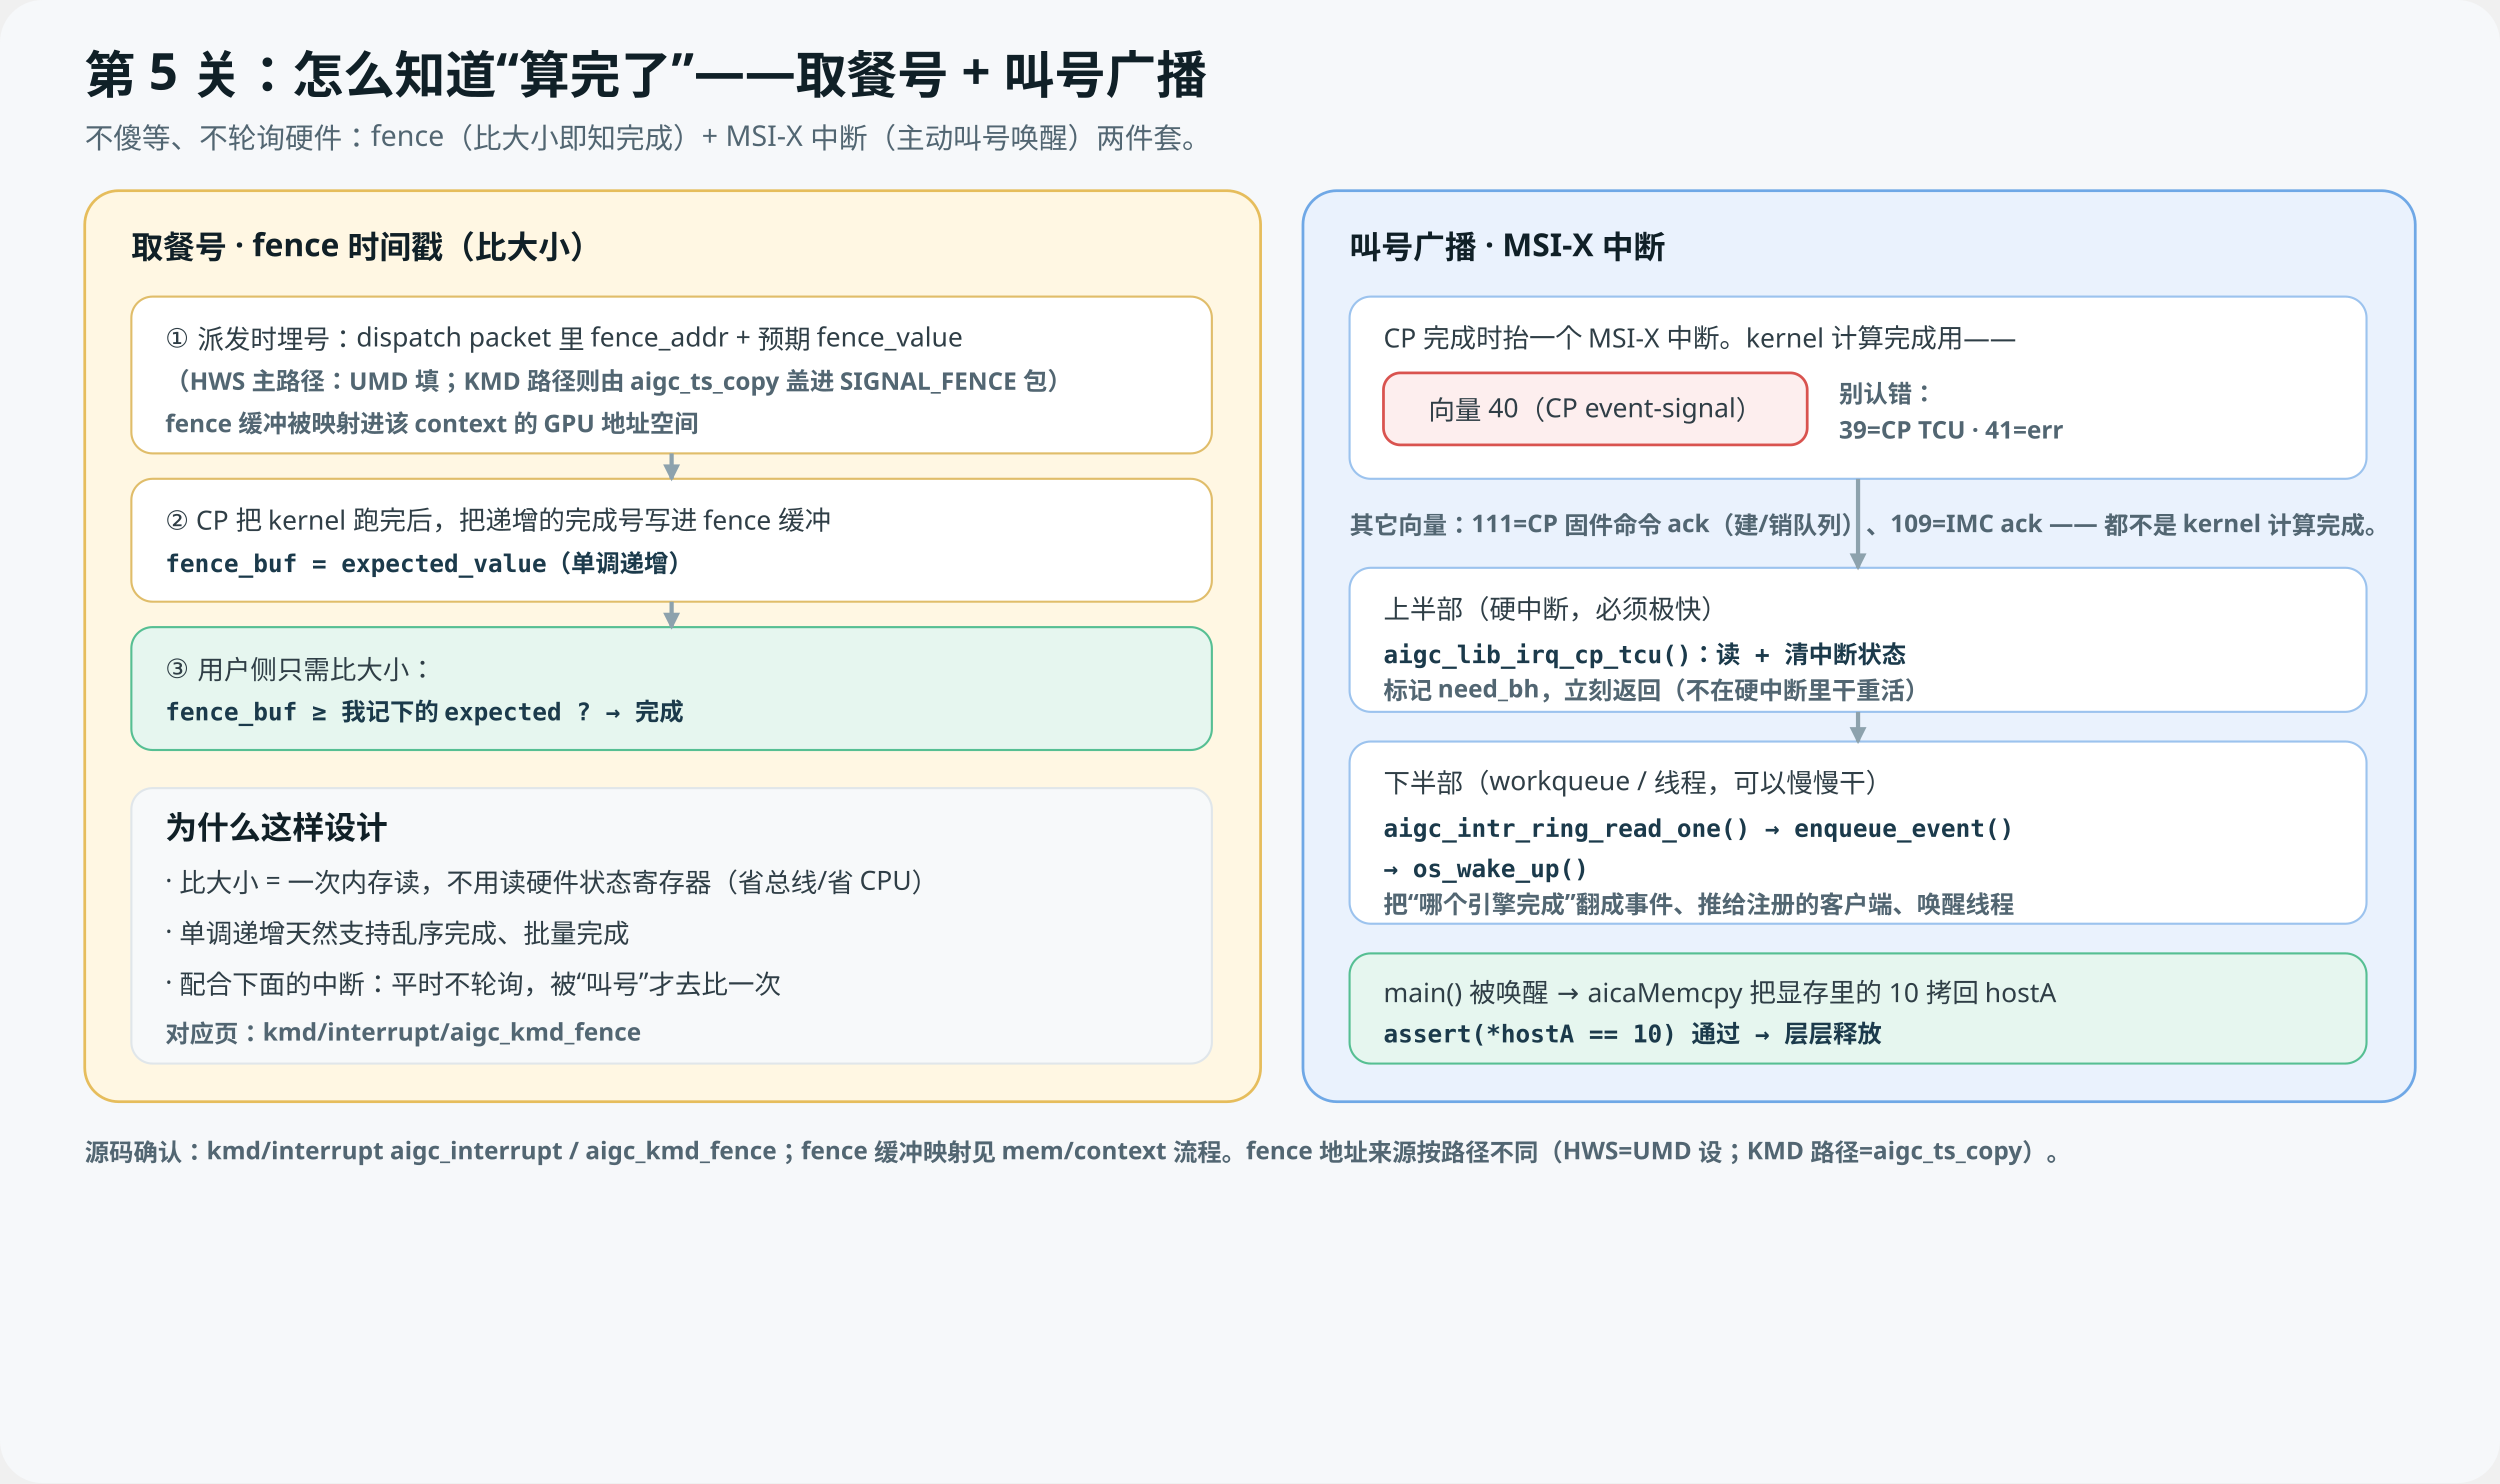
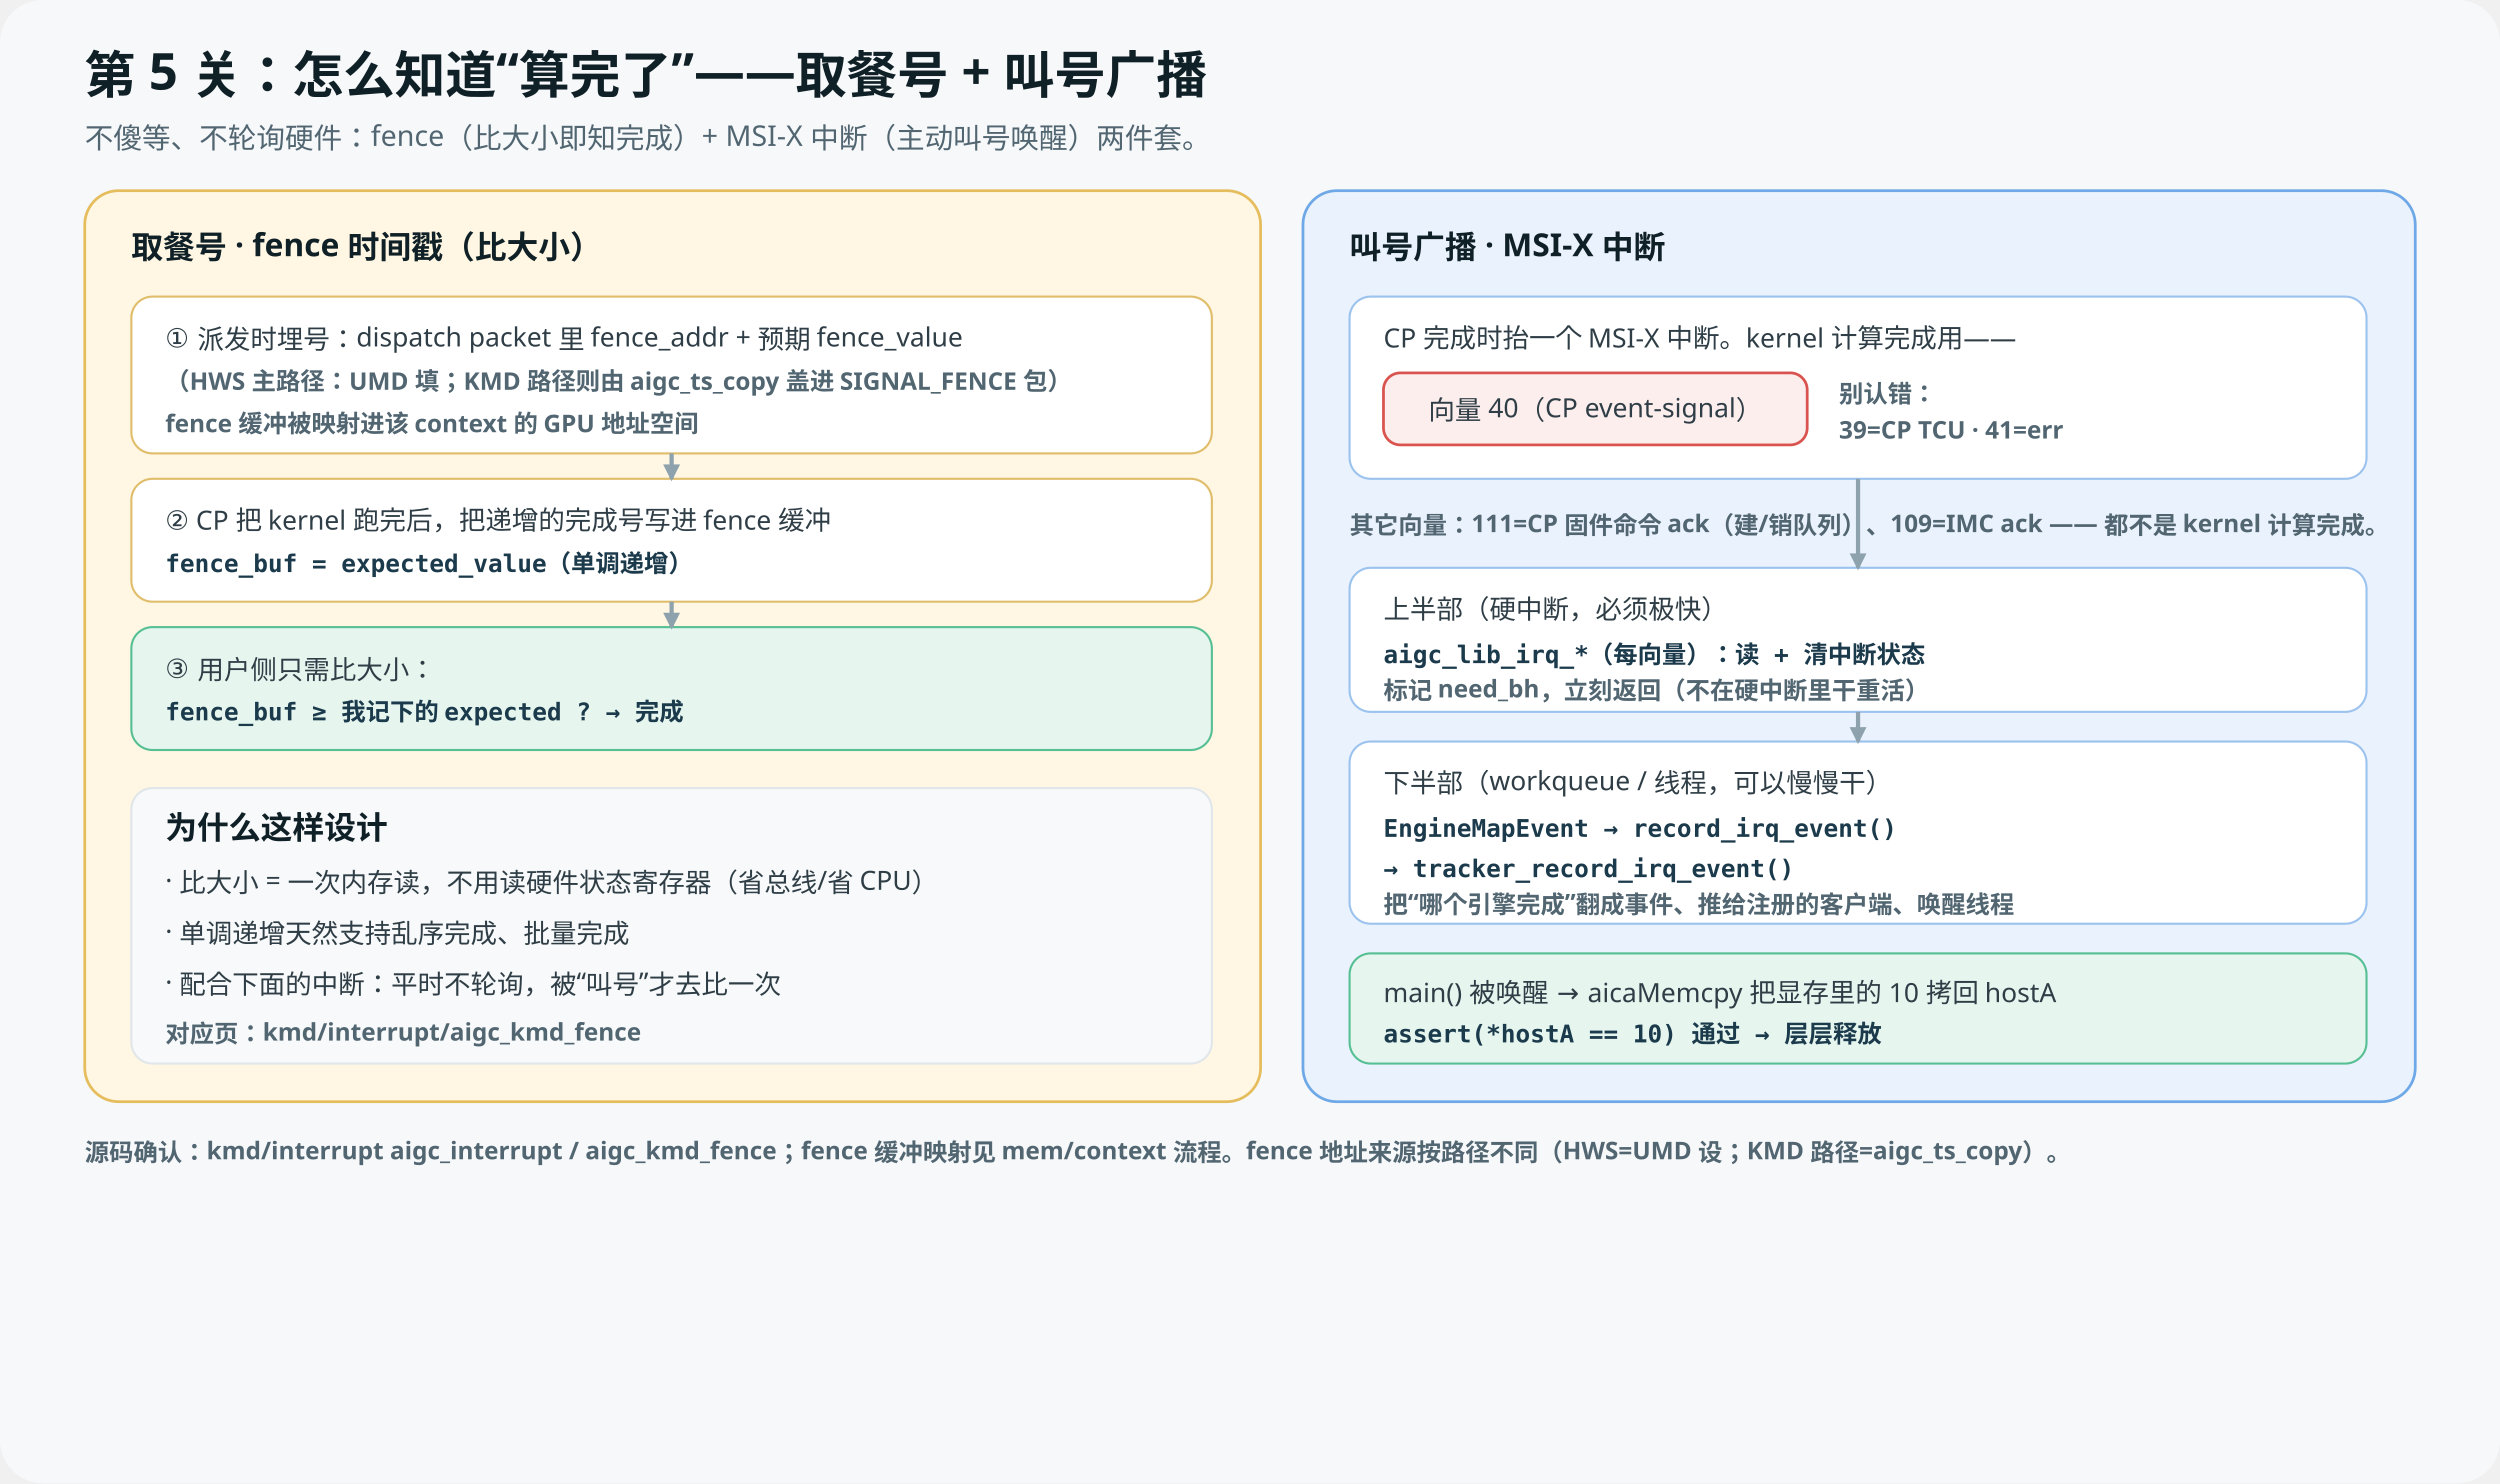
<svg xmlns="http://www.w3.org/2000/svg" width="1180" height="700" viewBox="0 0 1180 700" role="img" aria-labelledby="t d">
  <defs>
    <style>
      .title{font:800 24px ui-sans-serif,system-ui,"Segoe UI",sans-serif;fill:#102027}
      .sub{font:500 13.5px ui-sans-serif,system-ui,"Segoe UI",sans-serif;fill:#526672}
      .h{font:800 15px ui-sans-serif,system-ui,"Segoe UI",sans-serif;fill:#102027}
      .b{font:500 12.5px ui-sans-serif,system-ui,"Segoe UI",sans-serif;fill:#2f3e46}
      .s{font:600 11.5px ui-sans-serif,system-ui,"Segoe UI",sans-serif;fill:#526672}
      .mono{font:600 11.5px ui-monospace,Consolas,monospace;fill:#1b3a4b}
    </style>
    <marker id="a" viewBox="0 0 10 10" refX="8.5" refY="5" markerWidth="8" markerHeight="8" orient="auto" markerUnits="userSpaceOnUse">
      <path d="M0 0 L10 5 L0 10 z" fill="#8da2ad" />
    </marker>
  </defs>
  <rect width="1180" height="700" rx="20" fill="#f6f8fa" />
  <text x="40" y="44" class="title">第 5 关：怎么知道“算完了”——取餐号 + 叫号广播</text>
  <text x="40" y="70" class="sub">不傻等、不轮询硬件：fence（比大小即知完成）+ MSI-X 中断（主动叫号唤醒）两件套。</text>
  <rect x="40" y="90" width="555" height="430" rx="16" fill="#fff7e3" stroke="#e6bd5c" stroke-width="1.3" />
  <text x="62" y="122" class="h">取餐号 · fence 时间戳（比大小）</text>
  <rect x="62" y="140" width="510" height="74" rx="10" fill="#ffffff" stroke="#e0bd6a" />
  <text x="78" y="164" class="b">① 派发时埋号：dispatch packet 里 fence_addr + 预期 fence_value</text>
  <text x="78" y="184" class="s">（HWS 主路径：UMD 填；KMD 路径则由 aigc_ts_copy 盖进 SIGNAL_FENCE 包）</text>
  <text x="78" y="204" class="s">fence 缓冲被映射进该 context 的 GPU 地址空间</text>
  <rect x="62" y="226" width="510" height="58" rx="10" fill="#ffffff" stroke="#e0bd6a" />
  <text x="78" y="250" class="b">② CP 把 kernel 跑完后，把递增的完成号写进 fence 缓冲</text>
  <text x="78" y="270" class="mono">fence_buf = expected_value（单调递增）</text>
  <rect x="62" y="296" width="510" height="58" rx="10" fill="#e6f6ef" stroke="#56bf93" />
  <text x="78" y="320" class="b">③ 用户侧只需比大小：</text>
  <text x="78" y="340" class="mono">fence_buf ≥ 我记下的 expected ? → 完成</text>
  <path d="M317 214 V226" stroke="#8da2ad" stroke-width="2" marker-end="url(#a)" />
  <path d="M317 284 V296" stroke="#8da2ad" stroke-width="2" marker-end="url(#a)" />
  <rect x="62" y="372" width="510" height="130" rx="10" fill="#f7f9fa" stroke="#e0e6ea" />
  <text x="78" y="396" class="h">为什么这样设计</text>
  <text x="78" y="420" class="b">· 比大小 = 一次内存读，不用读硬件状态寄存器（省总线/省 CPU）</text>
  <text x="78" y="444" class="b">· 单调递增天然支持乱序完成、批量完成</text>
  <text x="78" y="468" class="b">· 配合下面的中断：平时不轮询，被“叫号”才去比一次</text>
  <text x="78" y="492" class="s">对应页：kmd/interrupt/aigc_kmd_fence</text>
  <rect x="615" y="90" width="525" height="430" rx="16" fill="#eaf2fd" stroke="#6fa8e6" stroke-width="1.3" />
  <text x="637" y="122" class="h">叫号广播 · MSI-X 中断</text>
  <rect x="637" y="140" width="480" height="86" rx="10" fill="#ffffff" stroke="#9cc3ee" />
  <text x="653" y="164" class="b">CP 完成时抬一个 MSI-X 中断。kernel 计算完成用——</text>
  <rect x="653" y="176" width="200" height="34" rx="8" fill="#fdeeee" stroke="#d9534f" stroke-width="1.3" />
  <text x="753" y="198" text-anchor="middle" class="b" fill="#a83b38">向量 40（CP event-signal）</text>
  <text x="868" y="190" class="s">别认错：</text>
  <text x="868" y="207" class="s">39=CP TCU · 41=err</text>
  <text x="637" y="252" class="s">其它向量：111=CP 固件命令 ack（建/销队列）、109=IMC ack —— 都不是 kernel 计算完成。</text>
  <rect x="637" y="268" width="480" height="68" rx="10" fill="#ffffff" stroke="#9cc3ee" />
  <text x="653" y="292" class="b">上半部（硬中断，必须极快）</text>
-   <text x="653" y="313" class="mono">aigc_lib_irq_cp_tcu()：读 + 清中断状态</text>
+   <text x="653" y="313" class="mono">aigc_lib_irq_*（每向量）：读 + 清中断状态</text>
  <text x="653" y="330" class="s">标记 need_bh，立刻返回（不在硬中断里干重活）</text>
  <rect x="637" y="350" width="480" height="86" rx="10" fill="#ffffff" stroke="#9cc3ee" />
  <text x="653" y="374" class="b">下半部（workqueue / 线程，可以慢慢干）</text>
-   <text x="653" y="395" class="mono">aigc_intr_ring_read_one() → enqueue_event()</text>
-   <text x="653" y="414" class="mono">→ os_wake_up()</text>
+   <text x="653" y="395" class="mono">EngineMapEvent → record_irq_event()</text>
+   <text x="653" y="414" class="mono">→ tracker_record_irq_event()</text>
  <text x="653" y="431" class="s">把“哪个引擎完成”翻成事件、推给注册的客户端、唤醒线程</text>
  <path d="M877 226 V268" stroke="#8da2ad" stroke-width="2" marker-end="url(#a)" />
  <path d="M877 336 V350" stroke="#8da2ad" stroke-width="2" marker-end="url(#a)" />
  <rect x="637" y="450" width="480" height="52" rx="10" fill="#e6f6ef" stroke="#56bf93" />
  <text x="653" y="473" class="b">main() 被唤醒 → aicaMemcpy 把显存里的 10 拷回 hostA</text>
  <text x="653" y="492" class="mono">assert(*hostA == 10) 通过 → 层层释放</text>
  <text x="40" y="548" class="s">源码确认：kmd/interrupt aigc_interrupt / aigc_kmd_fence；fence 缓冲映射见 mem/context 流程。fence 地址来源按路径不同（HWS=UMD 设；KMD 路径=aigc_ts_copy）。</text>
</svg>
